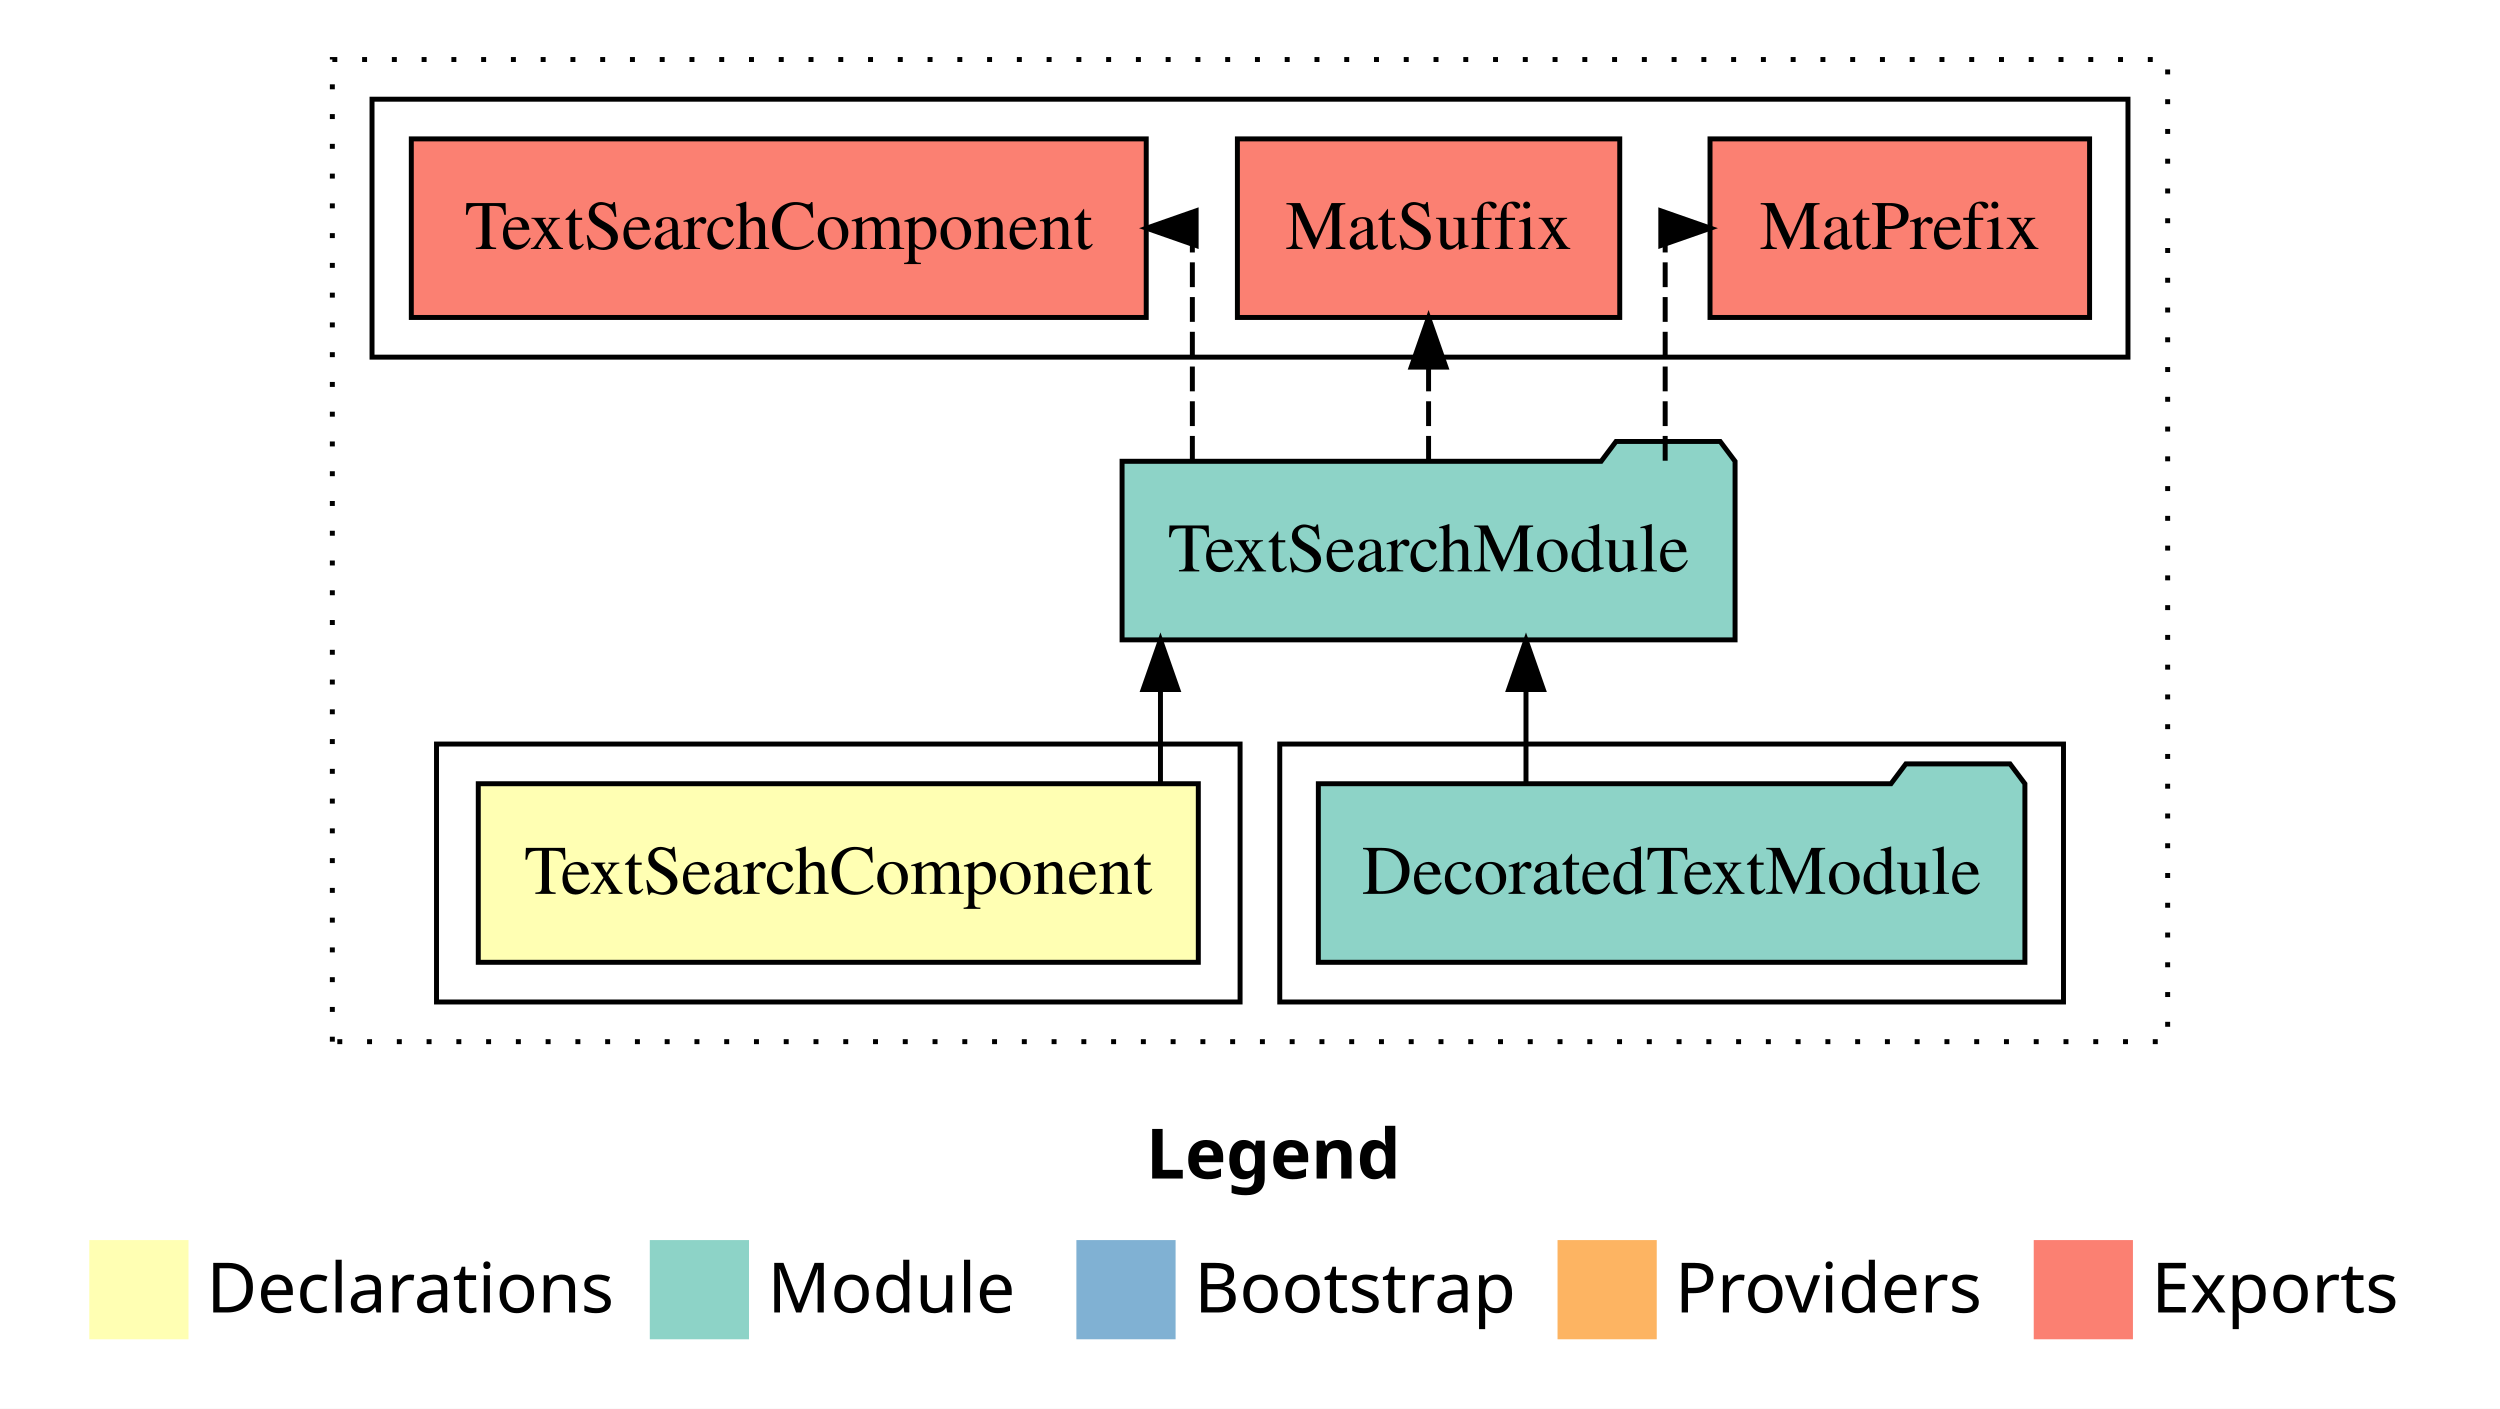
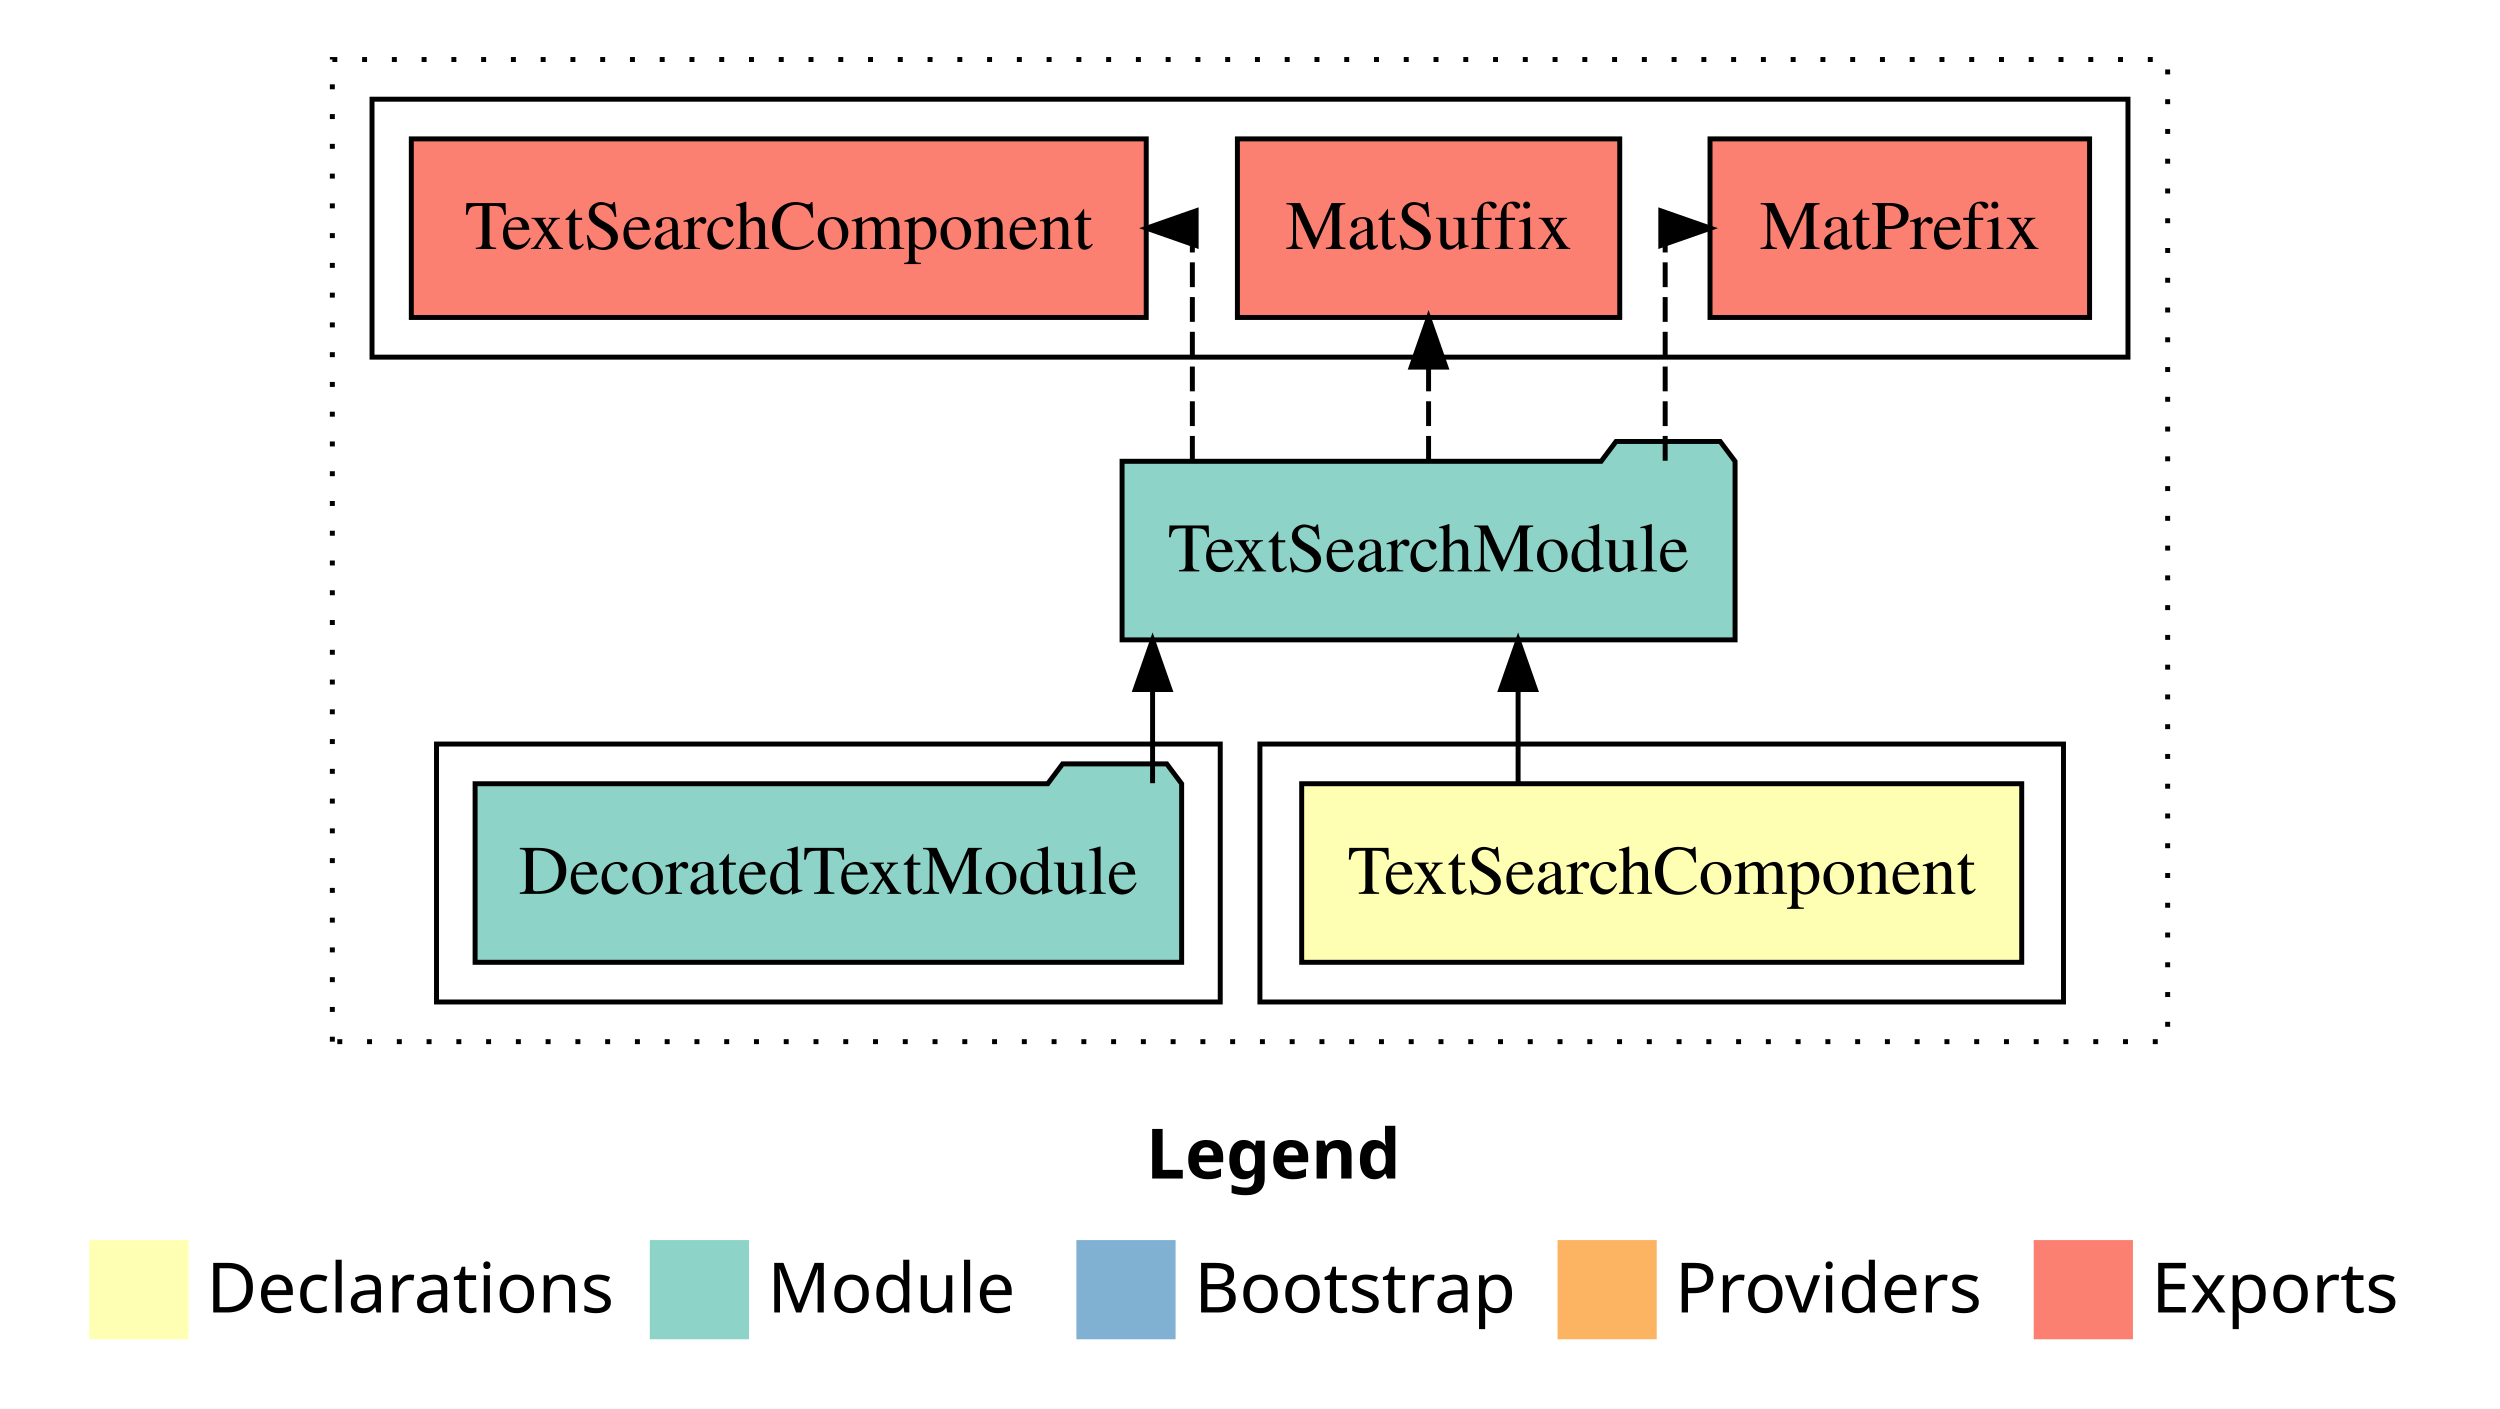
<svg xmlns="http://www.w3.org/2000/svg" width="504pt" height="284pt" viewBox="0.00 0.00 504.00 284.00">
  <g id="graph0" class="graph" transform="scale(1 1) rotate(0) translate(4 280)">
    <polygon fill="white" stroke="transparent" points="-4,4 -4,-280 500,-280 500,4 -4,4" />
    <text text-anchor="start" x="227.01" y="-42.4" font-family="Times-12" font-weight="bold" font-size="14.00">Legend</text>
    <polygon fill="#ffffb3" stroke="transparent" points="14,-10 14,-30 34,-30 34,-10 14,-10" />
    <text text-anchor="start" x="37.63" y="-15.4" font-family="Times-12" font-size="14.00">  Declarations</text>
    <polygon fill="#8dd3c7" stroke="transparent" points="127,-10 127,-30 147,-30 147,-10 127,-10" />
    <text text-anchor="start" x="150.73" y="-15.4" font-family="Times-12" font-size="14.00">  Module</text>
    <polygon fill="#80b1d3" stroke="transparent" points="213,-10 213,-30 233,-30 233,-10 213,-10" />
    <text text-anchor="start" x="236.78" y="-15.4" font-family="Times-12" font-size="14.00">  Bootstrap</text>
    <polygon fill="#fdb462" stroke="transparent" points="310,-10 310,-30 330,-30 330,-10 310,-10" />
    <text text-anchor="start" x="333.67" y="-15.4" font-family="Times-12" font-size="14.00">  Providers</text>
    <polygon fill="#fb8072" stroke="transparent" points="406,-10 406,-30 426,-30 426,-10 406,-10" />
    <text text-anchor="start" x="429.73" y="-15.4" font-family="Times-12" font-size="14.00">  Exports</text>
    <g id="clust1" class="cluster">
      <polygon fill="none" stroke="black" stroke-dasharray="1,5" points="63,-70 63,-268 433,-268 433,-70 63,-70" />
    </g>
-     <g id="clust4" class="cluster">
-       <polygon fill="none" stroke="black" points="254,-78 254,-130 412,-130 412,-78 254,-78" />
-     </g>
    <g id="clust5" class="cluster">
      <polygon fill="none" stroke="black" points="71,-208 71,-260 425,-260 425,-208 71,-208" />
    </g>
    <g id="clust2" class="cluster">
-       <polygon fill="none" stroke="black" points="84,-78 84,-130 246,-130 246,-78 84,-78" />
+       <polygon fill="none" stroke="black" points="250,-78 250,-130 412,-130 412,-78 250,-78" />
+     </g>
+     <g id="clust4" class="cluster">
+       <polygon fill="none" stroke="black" points="84,-78 84,-130 242,-130 242,-78 84,-78" />
    </g>
    <g id="node1" class="node">
-       <polygon fill="#ffffb3" stroke="black" points="237.58,-122 92.42,-122 92.42,-86 237.58,-86 237.58,-122" />
-       <text text-anchor="middle" x="165" y="-99.8" font-family="Times,serif" font-size="14.00">TextSearchComponent</text>
+       <polygon fill="#ffffb3" stroke="black" points="403.58,-122 258.42,-122 258.42,-86 403.58,-86 403.58,-122" />
+       <text text-anchor="middle" x="331" y="-99.8" font-family="Times,serif" font-size="14.00">TextSearchComponent</text>
    </g>
    <g id="node2" class="node">
      <polygon fill="#8dd3c7" stroke="black" points="345.79,-187 342.79,-191 321.79,-191 318.79,-187 222.21,-187 222.21,-151 345.79,-151 345.79,-187" />
      <text text-anchor="middle" x="284" y="-164.8" font-family="Times,serif" font-size="14.00">TextSearchModule</text>
    </g>
    <g id="edge1" class="edge">
-       <path fill="none" stroke="black" d="M229.95,-122.11C229.95,-122.11 229.95,-140.99 229.95,-140.99" />
-       <polygon fill="black" stroke="black" points="226.45,-140.99 229.95,-150.99 233.45,-140.99 226.45,-140.99" />
+       <path fill="none" stroke="black" d="M302.05,-122.11C302.05,-122.11 302.05,-140.99 302.05,-140.99" />
+       <polygon fill="black" stroke="black" points="298.55,-140.99 302.05,-150.99 305.55,-140.99 298.55,-140.99" />
    </g>
    <g id="node4" class="node">
      <polygon fill="#fb8072" stroke="black" points="417.26,-252 340.74,-252 340.74,-216 417.26,-216 417.26,-252" />
      <text text-anchor="middle" x="379" y="-229.8" font-family="Times,serif" font-size="14.00">MatPrefix </text>
    </g>
    <g id="edge3" class="edge">
      <path fill="none" stroke="black" stroke-dasharray="5,2" d="M331.7,-187.11C331.7,-206.34 331.7,-234 331.7,-234 331.7,-234 332.61,-234 332.61,-234" />
      <polygon fill="black" stroke="black" points="330.82,-237.5 340.82,-234 330.82,-230.5 330.82,-237.5" />
    </g>
    <g id="node5" class="node">
      <polygon fill="#fb8072" stroke="black" points="322.54,-252 245.46,-252 245.46,-216 322.54,-216 322.54,-252" />
      <text text-anchor="middle" x="284" y="-229.8" font-family="Times,serif" font-size="14.00">MatSuffix </text>
    </g>
    <g id="edge4" class="edge">
      <path fill="none" stroke="black" stroke-dasharray="5,2" d="M284,-187.11C284,-187.11 284,-205.99 284,-205.99" />
      <polygon fill="black" stroke="black" points="280.5,-205.99 284,-215.99 287.5,-205.99 280.5,-205.99" />
    </g>
    <g id="node6" class="node">
      <polygon fill="#fb8072" stroke="black" points="227.08,-252 78.92,-252 78.92,-216 227.08,-216 227.08,-252" />
      <text text-anchor="middle" x="153" y="-229.8" font-family="Times,serif" font-size="14.00">TextSearchComponent </text>
    </g>
    <g id="edge5" class="edge">
      <path fill="none" stroke="black" stroke-dasharray="5,2" d="M236.38,-187.11C236.38,-206.34 236.38,-234 236.38,-234 236.38,-234 235.46,-234 235.46,-234" />
      <polygon fill="black" stroke="black" points="237.14,-230.5 227.14,-234 237.14,-237.5 237.14,-230.5" />
    </g>
    <g id="node3" class="node">
-       <polygon fill="#8dd3c7" stroke="black" points="404.22,-122 401.22,-126 380.22,-126 377.22,-122 261.78,-122 261.78,-86 404.22,-86 404.22,-122" />
-       <text text-anchor="middle" x="333" y="-99.8" font-family="Times,serif" font-size="14.00">DecoratedTextModule</text>
+       <polygon fill="#8dd3c7" stroke="black" points="234.22,-122 231.22,-126 210.22,-126 207.22,-122 91.78,-122 91.78,-86 234.22,-86 234.22,-122" />
+       <text text-anchor="middle" x="163" y="-99.8" font-family="Times,serif" font-size="14.00">DecoratedTextModule</text>
    </g>
    <g id="edge2" class="edge">
-       <path fill="none" stroke="black" d="M303.64,-122.11C303.64,-122.11 303.64,-140.99 303.64,-140.99" />
-       <polygon fill="black" stroke="black" points="300.14,-140.99 303.64,-150.99 307.14,-140.99 300.14,-140.99" />
+       <path fill="none" stroke="black" d="M228.36,-122.11C228.36,-122.11 228.36,-140.99 228.36,-140.99" />
+       <polygon fill="black" stroke="black" points="224.86,-140.99 228.36,-150.99 231.86,-140.99 224.86,-140.99" />
    </g>
  </g>
</svg>
